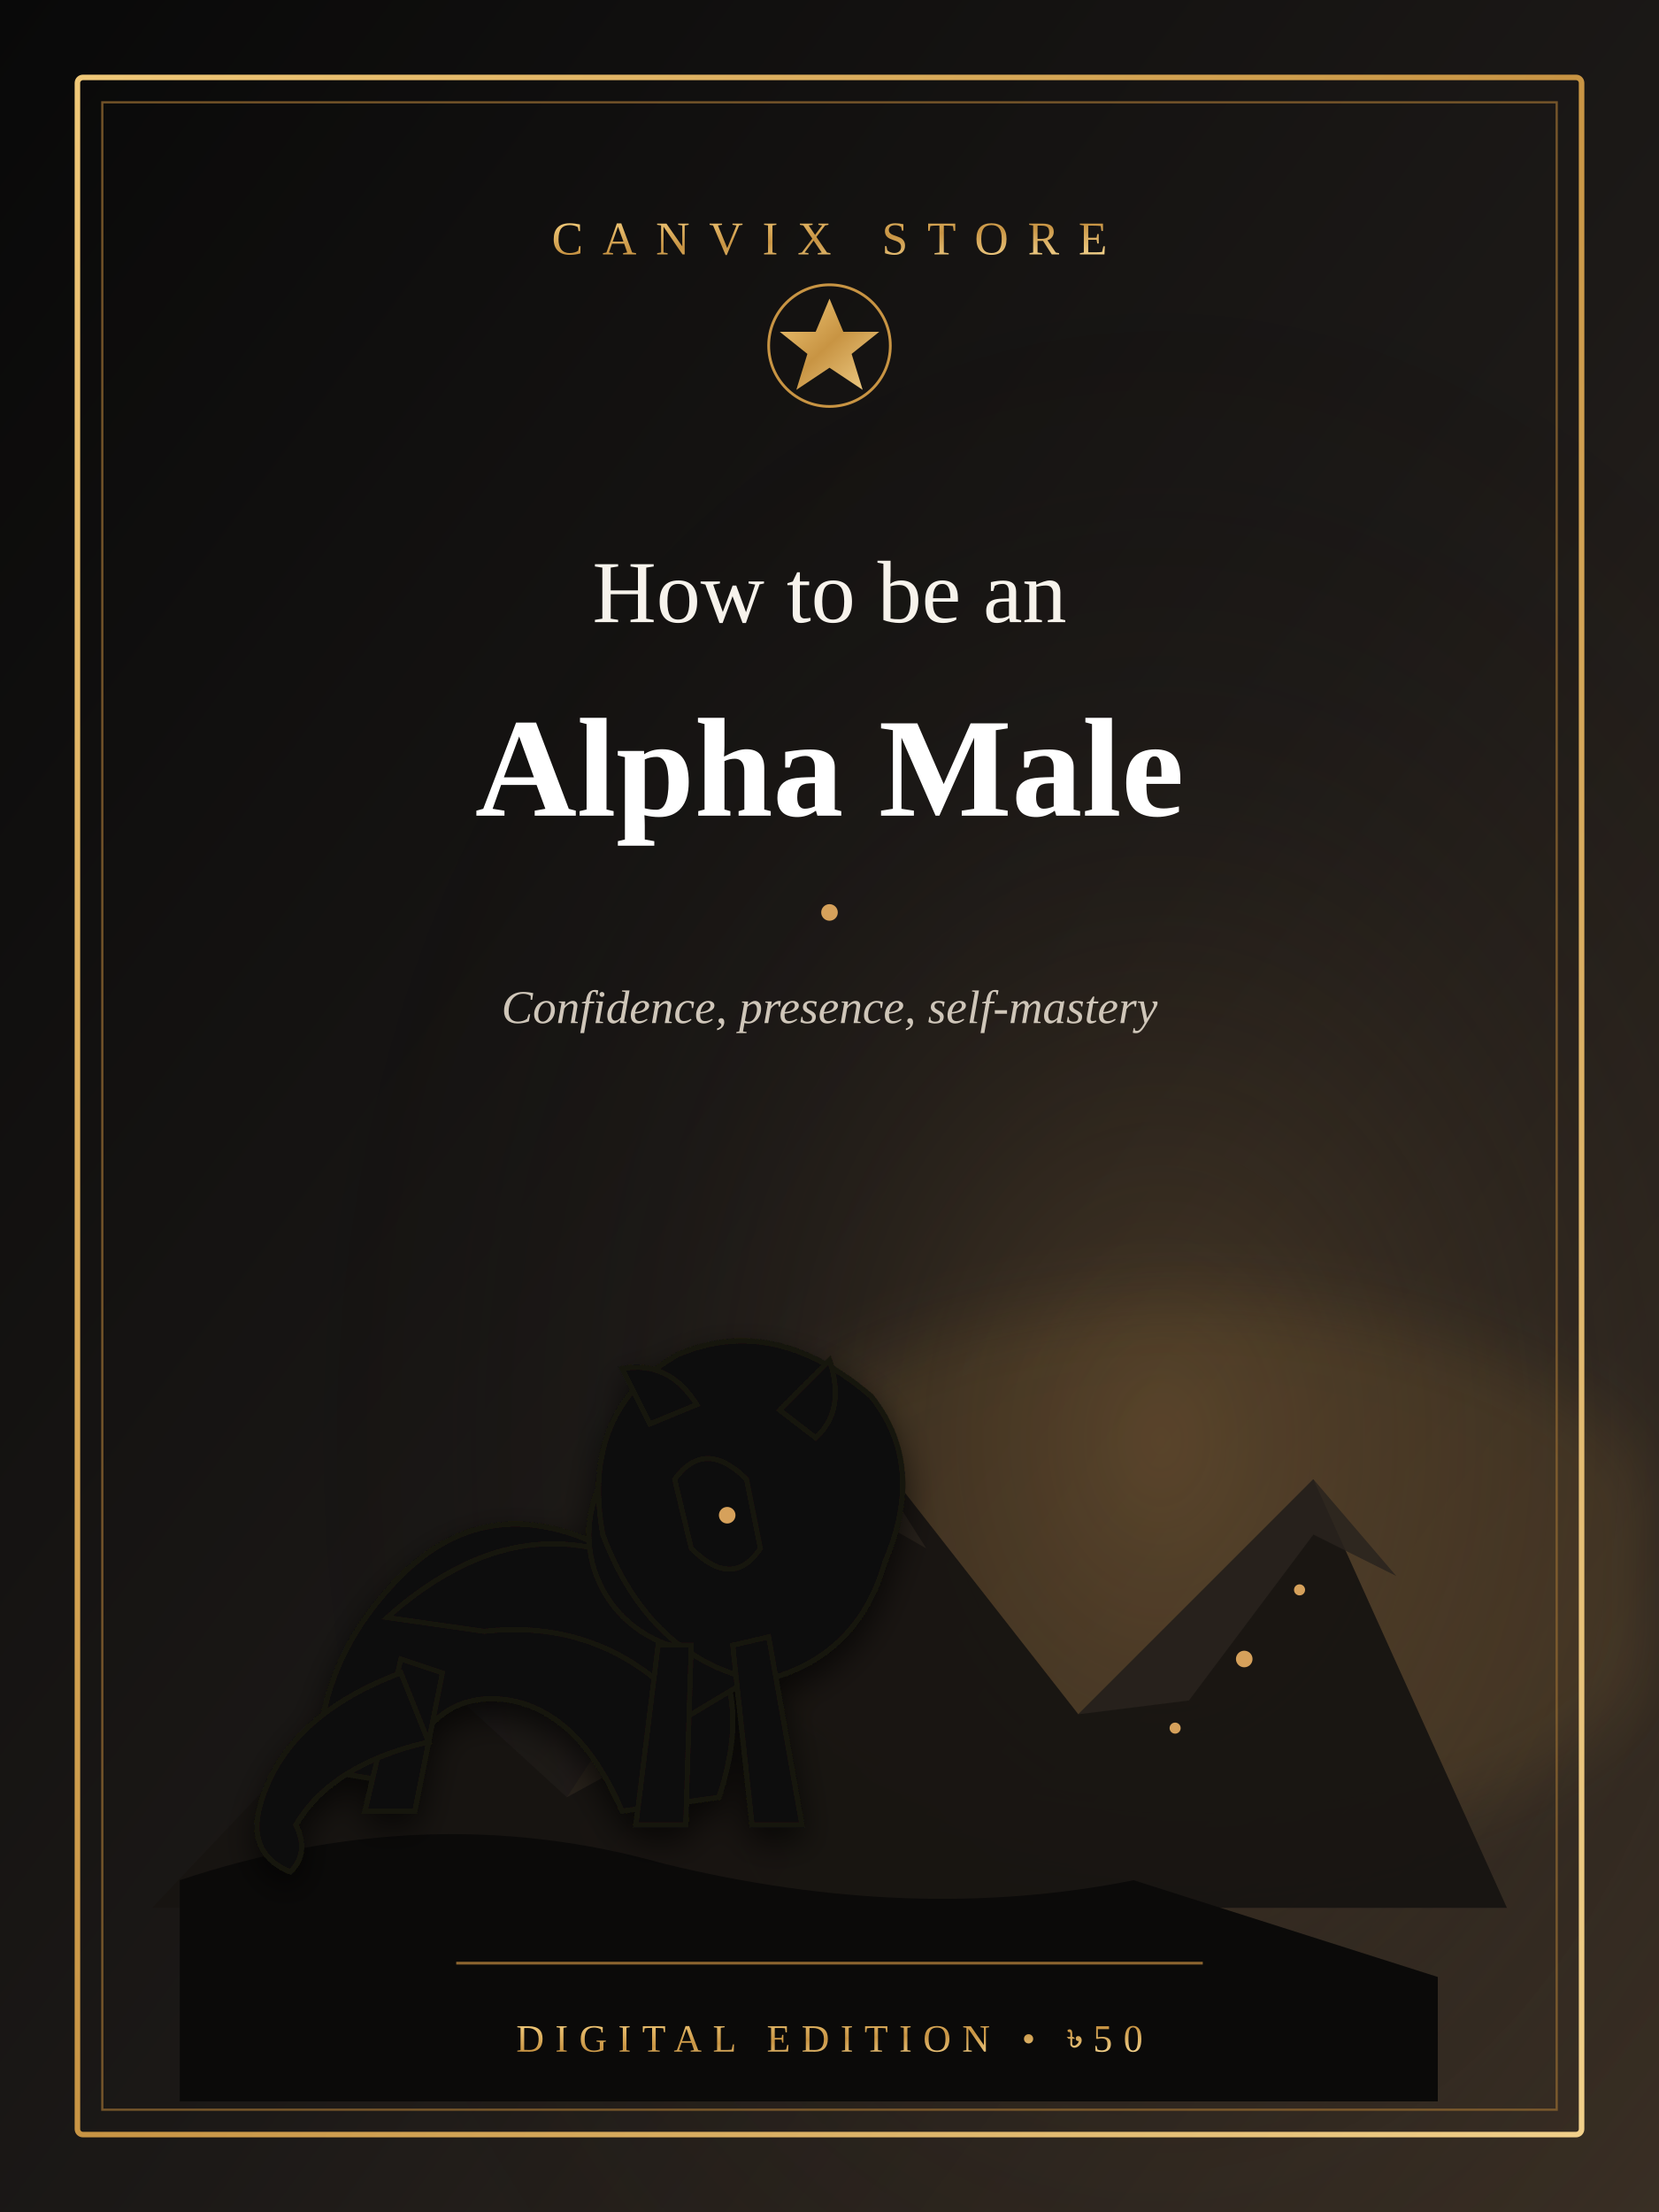
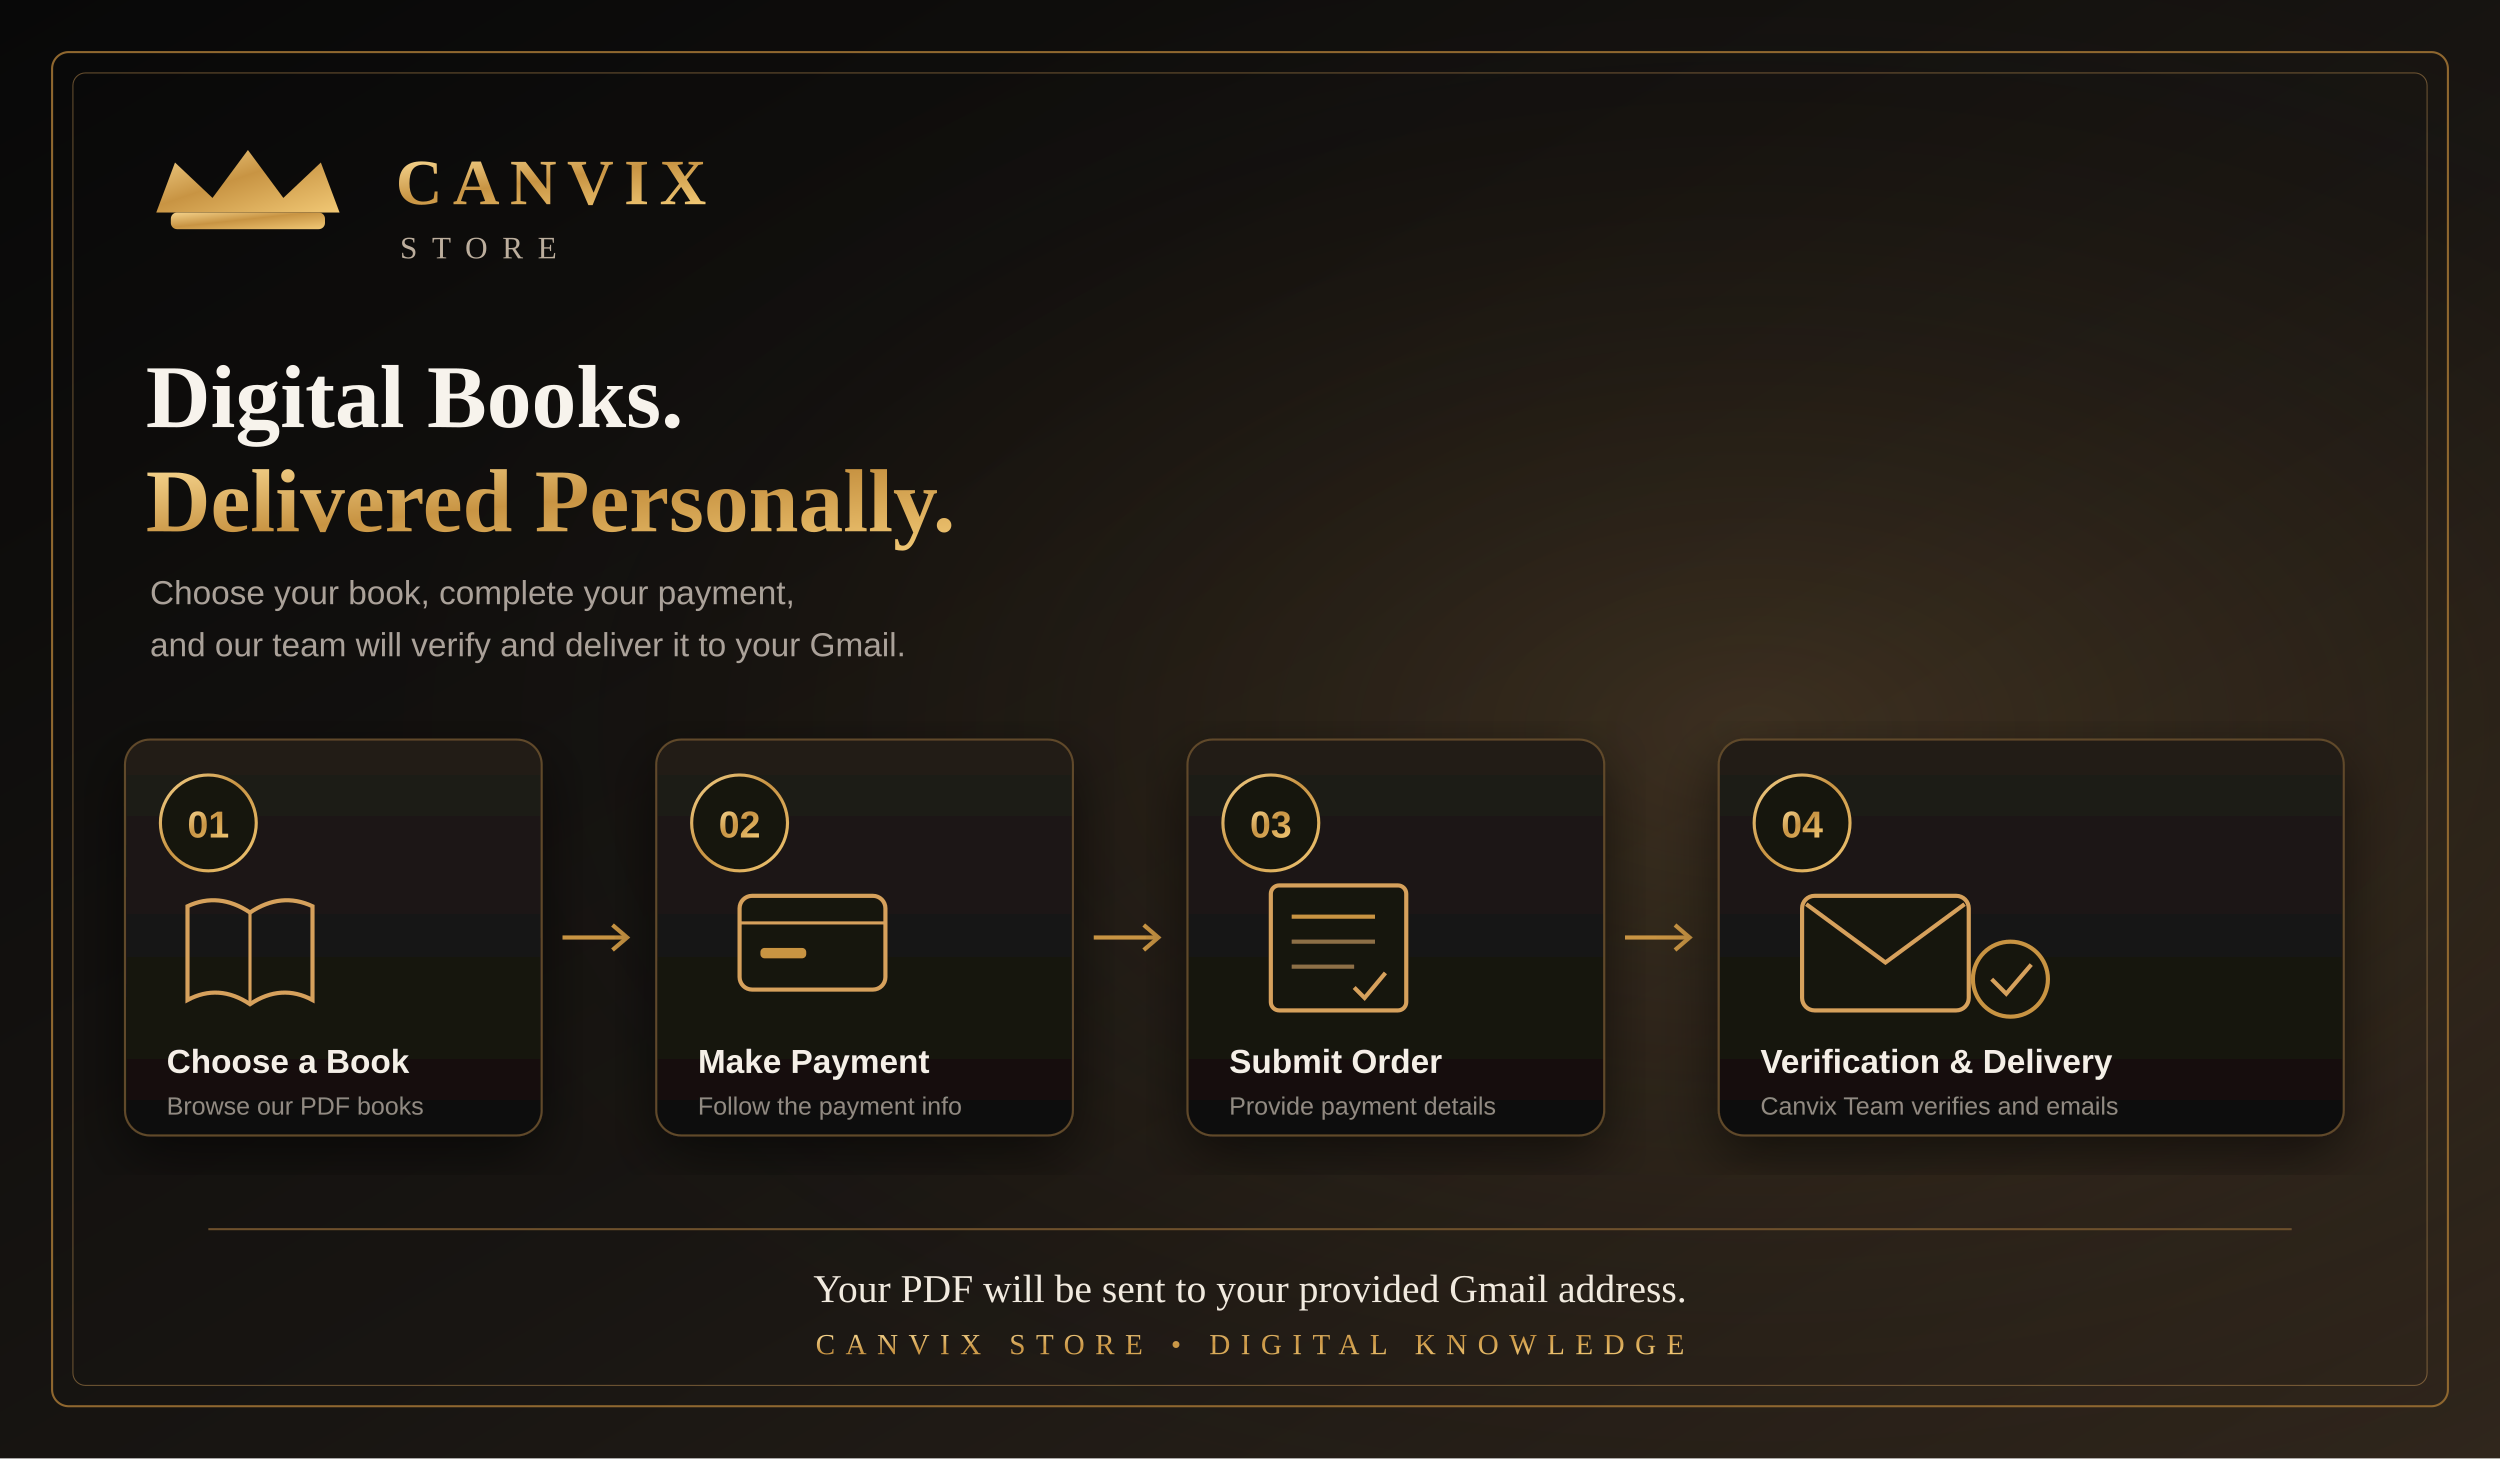
- <svg xmlns="http://www.w3.org/2000/svg" viewBox="0 0 600 800" role="img" aria-label="How to be an Alpha Male book cover">
+ <svg xmlns="http://www.w3.org/2000/svg" viewBox="0 0 1200 700" role="img" aria-label="Canvix Store digital PDF book purchasing process">
  <defs>
    <linearGradient id="bg" x1="0" y1="0" x2="1" y2="1">
-       <stop offset="0%" stop-color="#090909" />
-       <stop offset="55%" stop-color="#1c1917" />
-       <stop offset="100%" stop-color="#3b3025" />
+       <stop offset="0%" stop-color="#080808" />
+       <stop offset="55%" stop-color="#181512" />
+       <stop offset="100%" stop-color="#30261c" />
    </linearGradient>
-     <radialGradient id="glow" cx="70%" cy="65%" r="55%">
-       <stop offset="0%" stop-color="#8f6b3d" stop-opacity=".35" />
-       <stop offset="55%" stop-color="#33291f" stop-opacity=".12" />
+     <linearGradient id="gold" x1="0" y1="0" x2="1" y2="1">
+       <stop offset="0%" stop-color="#f4d28b" />
+       <stop offset="45%" stop-color="#c89443" />
+       <stop offset="100%" stop-color="#f1c875" />
+     </linearGradient>
+     <linearGradient id="card" x1="0" y1="0" x2="0" y2="1">
+       <stop offset="0%" stop-color="#211c17" />
+       <stop offset="100%" stop-color="#100f0d" />
+     </linearGradient>
+     <radialGradient id="glow" cx="70%" cy="50%" r="60%">
+       <stop offset="0%" stop-color="#d6a15b" stop-opacity=".18" />
+       <stop offset="60%" stop-color="#8c652f" stop-opacity=".05" />
      <stop offset="100%" stop-color="#000" stop-opacity="0" />
    </radialGradient>
-     <linearGradient id="gold" x1="0" y1="0" x2="1" y2="1">
-       <stop offset="0%" stop-color="#f0c878" />
-       <stop offset="50%" stop-color="#c89443" />
-       <stop offset="100%" stop-color="#f1d08a" />
-     </linearGradient>
    <filter id="shadow">
-       <feDropShadow dx="0" dy="5" stdDeviation="6" flood-color="#000000" flood-opacity=".65" />
-     </filter>
-     <filter id="softGlow">
-       <feGaussianBlur stdDeviation="12" />
+       <feDropShadow dx="0" dy="10" stdDeviation="14" flood-color="#000000" flood-opacity=".55" />
    </filter>
  </defs>
-   <rect width="600" height="800" fill="url(#bg)" />
-   <rect width="600" height="800" fill="url(#glow)" />
-   <ellipse cx="430" cy="570" rx="180" ry="100" fill="#c89443" opacity=".12" filter="url(#softGlow)" />
-   <rect x="28" y="28" width="544" height="744" rx="2" fill="none" stroke="url(#gold)" stroke-width="2" />
-   <rect x="37" y="37" width="526" height="726" fill="none" stroke="#8b642f" stroke-width=".8" opacity=".8" />
-   <text x="300" y="92" text-anchor="middle" fill="url(#gold)" font-family="Georgia, 'Times New Roman', serif" font-size="17" letter-spacing="7">
-     CANVIX STORE
+   <rect width="1200" height="700" fill="url(#bg)" />
+   <rect width="1200" height="700" fill="url(#glow)" />
+   <rect x="25" y="25" width="1150" height="650" rx="8" fill="none" stroke="#8f672f" stroke-width="1" />
+   <rect x="35" y="35" width="1130" height="630" rx="6" fill="none" stroke="#d6a15b" stroke-width=".5" opacity=".45" />
+   <g transform="translate(75 72)">
+     <path d="       M0 30       L9 6       L27 23       L44 0       L61 23       L79 6       L88 30       Z" fill="url(#gold)" />
+     <rect x="7" y="30" width="74" height="8" rx="3" fill="url(#gold)" />
+   </g>
+   <text x="190" y="98" fill="url(#gold)" font-family="Georgia, 'Times New Roman', serif" font-size="31" font-weight="bold" letter-spacing="5">
+     CANVIX
  </text>
-   <circle cx="300" cy="125" r="22" fill="none" stroke="#c89443" stroke-width="1" />
-   <path d="M300 108            L305 120            L318 120            L308 128            L312 141            L300 133            L288 141            L292 128            L282 120            L295 120 Z" fill="url(#gold)" />
-   <text x="300" y="225" text-anchor="middle" fill="#f7f3ec" font-family="Georgia, 'Times New Roman', serif" font-size="32">
-     How to be an
+   <text x="192" y="124" fill="#bcae9d" font-family="Georgia, 'Times New Roman', serif" font-size="15" letter-spacing="7">
+     STORE
  </text>
-   <text x="300" y="295" text-anchor="middle" fill="#ffffff" font-family="Georgia, 'Times New Roman', serif" font-size="51" font-weight="bold">
-     Alpha Male
+   <text x="70" y="205" fill="#f7f3ec" font-family="Georgia, 'Times New Roman', serif" font-size="43" font-weight="bold">
+     Digital Books.
  </text>
-   <line x1="210" y1="330" x2="390" y2="330" stroke="url(#gold)" stroke-width="1" />
-   <circle cx="300" cy="330" r="3" fill="#d6a15b" />
-   <text x="300" y="370" text-anchor="middle" fill="#cfc6b9" font-family="Georgia, 'Times New Roman', serif" font-size="17" font-style="italic">
-     Confidence, presence, self-mastery
+   <text x="70" y="255" fill="url(#gold)" font-family="Georgia, 'Times New Roman', serif" font-size="43" font-weight="bold">
+     Delivered Personally.
  </text>
-   <path d="M55 690            L145 595            L205 650            L300 505            L390 620            L475 535            L545 690 Z" fill="#171411" opacity=".95" />
-   <path d="M205 650            L300 505            L335 560            L300 540            L260 620 Z" fill="#2b241d" opacity=".8" />
-   <path d="M390 620            L475 535            L505 570            L475 555            L430 615 Z" fill="#29231d" opacity=".85" />
-   <path d="M65 680            Q155 650 240 674            Q330 696 410 680            L520 715            L520 760            L65 760 Z" fill="#0b0a09" />
-   <g fill="#0a0908" stroke="#17130f" stroke-width="2" filter="url(#shadow)">
-     <path d="M115 640              Q115 600 145 570              Q175 540 215 558              Q245 570 260 600              Q270 620 260 650              L225 655              Q210 620 185 615              Q155 610 145 645 Z" />
-     <path d="M140 585              Q185 545 230 565              Q255 575 275 605              L250 620              Q220 585 175 590 Z" />
-     <circle cx="255" cy="555" r="42" />
-     <path d="M218 555              Q210 510 245 490              Q280 475 315 505              Q335 530 320 565              Q310 600 275 608              Q235 600 218 555 Z" />
-     <path d="M244 535              Q255 520 270 535              L275 560              Q265 575 250 560 Z" />
-     <path d="M235 515              L225 495              Q242 492 252 508 Z" />
-     <path d="M282 510              L300 492              Q306 510 295 520 Z" />
-     <path d="M238 595              L250 595              L248 660              L230 660 Z" />
-     <path d="M265 595              L278 592              L290 660              L272 660 Z" />
-     <path d="M145 600              L160 605              L150 655              L132 655 Z" />
-     <path d="M145 605              Q105 620 95 650              Q88 670 105 677              Q112 670 107 660              Q120 638 155 630 Z" />
+   <text x="72" y="290" fill="#aaa199" font-family="Arial, sans-serif" font-size="16">
+     Choose your book, complete your payment,
+   </text>
+   <text x="72" y="315" fill="#aaa199" font-family="Arial, sans-serif" font-size="16">
+     and our team will verify and deliver it to your Gmail.
+   </text>
+   <g filter="url(#shadow)">
+     <rect x="60" y="355" width="200" height="190" rx="12" fill="url(#card)" stroke="#60482a" stroke-width="1" />
+     <circle cx="100" cy="395" r="23" fill="#17120d" stroke="url(#gold)" stroke-width="1.5" />
+     <text x="100" y="402" text-anchor="middle" fill="url(#gold)" font-family="Arial, sans-serif" font-size="18" font-weight="bold">
+       01
+     </text>
+     <path d="       M90 435       Q105 428 120 438       Q135 428 150 435       L150 480       Q135 472 120 482       Q105 472 90 480       Z" fill="none" stroke="#d6a15b" stroke-width="2" />
+     <line x1="120" y1="437" x2="120" y2="481" stroke="#d6a15b" stroke-width="1.5" />
+     <text x="80" y="515" fill="#f5efe7" font-family="Arial, sans-serif" font-size="16" font-weight="bold">
+       Choose a Book
+     </text>
+     <text x="80" y="535" fill="#918a82" font-family="Arial, sans-serif" font-size="12">
+       Browse our PDF books
+     </text>
  </g>
-   <circle cx="263" cy="548" r="3" fill="#d6a15b" />
-   <circle cx="450" cy="600" r="3" fill="#d6a15b" />
-   <circle cx="470" cy="575" r="2" fill="#d6a15b" />
-   <circle cx="425" cy="625" r="2" fill="#d6a15b" />
-   <line x1="165" y1="710" x2="435" y2="710" stroke="#8b642f" stroke-width="1" />
-   <text x="300" y="742" text-anchor="middle" fill="url(#gold)" font-family="Georgia, 'Times New Roman', serif" font-size="14" letter-spacing="4">
-     DIGITAL EDITION • ৳50
+   <path d="     M270 450     L300 450" stroke="#c89443" stroke-width="2" />
+   <path d="     M294 444     L301 450     L294 456" fill="none" stroke="#c89443" stroke-width="2" />
+   <g filter="url(#shadow)">
+     <rect x="315" y="355" width="200" height="190" rx="12" fill="url(#card)" stroke="#60482a" stroke-width="1" />
+     <circle cx="355" cy="395" r="23" fill="#17120d" stroke="url(#gold)" stroke-width="1.5" />
+     <text x="355" y="402" text-anchor="middle" fill="url(#gold)" font-family="Arial, sans-serif" font-size="18" font-weight="bold">
+       02
+     </text>
+     <rect x="355" y="430" width="70" height="45" rx="6" fill="#17120d" stroke="#d6a15b" stroke-width="2" />
+     <line x1="355" y1="443" x2="425" y2="443" stroke="#d6a15b" stroke-width="1.5" />
+     <rect x="365" y="455" width="22" height="5" rx="2" fill="#c89443" />
+     <text x="335" y="515" fill="#f5efe7" font-family="Arial, sans-serif" font-size="16" font-weight="bold">
+       Make Payment
+     </text>
+     <text x="335" y="535" fill="#918a82" font-family="Arial, sans-serif" font-size="12">
+       Follow the payment info
+     </text>
+   </g>
+   <path d="     M525 450     L555 450" stroke="#c89443" stroke-width="2" />
+   <path d="     M549 444     L556 450     L549 456" fill="none" stroke="#c89443" stroke-width="2" />
+   <g filter="url(#shadow)">
+     <rect x="570" y="355" width="200" height="190" rx="12" fill="url(#card)" stroke="#60482a" stroke-width="1" />
+     <circle cx="610" cy="395" r="23" fill="#17120d" stroke="url(#gold)" stroke-width="1.5" />
+     <text x="610" y="402" text-anchor="middle" fill="url(#gold)" font-family="Arial, sans-serif" font-size="18" font-weight="bold">
+       03
+     </text>
+     <rect x="610" y="425" width="65" height="60" rx="4" fill="#17120d" stroke="#d6a15b" stroke-width="2" />
+     <line x1="620" y1="440" x2="660" y2="440" stroke="#c89443" stroke-width="2" />
+     <line x1="620" y1="452" x2="660" y2="452" stroke="#8d7047" stroke-width="2" />
+     <line x1="620" y1="464" x2="650" y2="464" stroke="#8d7047" stroke-width="2" />
+     <path d="       M650 474       L655 479       L665 467" fill="none" stroke="#d6a15b" stroke-width="2" />
+     <text x="590" y="515" fill="#f5efe7" font-family="Arial, sans-serif" font-size="16" font-weight="bold">
+       Submit Order
+     </text>
+     <text x="590" y="535" fill="#918a82" font-family="Arial, sans-serif" font-size="12">
+       Provide payment details
+     </text>
+   </g>
+   <path d="     M780 450     L810 450" stroke="#c89443" stroke-width="2" />
+   <path d="     M804 444     L811 450     L804 456" fill="none" stroke="#c89443" stroke-width="2" />
+   <g filter="url(#shadow)">
+     <rect x="825" y="355" width="300" height="190" rx="12" fill="url(#card)" stroke="#60482a" stroke-width="1" />
+     <circle cx="865" cy="395" r="23" fill="#17120d" stroke="url(#gold)" stroke-width="1.5" />
+     <text x="865" y="402" text-anchor="middle" fill="url(#gold)" font-family="Arial, sans-serif" font-size="18" font-weight="bold">
+       04
+     </text>
+     <rect x="865" y="430" width="80" height="55" rx="6" fill="#17120d" stroke="#d6a15b" stroke-width="2" />
+     <path d="       M867 434       L905 462       L943 434" fill="none" stroke="#d6a15b" stroke-width="2" />
+     <circle cx="965" cy="470" r="18" fill="#17120d" stroke="#c89443" stroke-width="2" />
+     <path d="       M956 470       L963 477       L975 463" fill="none" stroke="#d6a15b" stroke-width="2" />
+     <text x="845" y="515" fill="#f5efe7" font-family="Arial, sans-serif" font-size="16" font-weight="bold">
+       Verification &amp; Delivery
+     </text>
+     <text x="845" y="535" fill="#918a82" font-family="Arial, sans-serif" font-size="12">
+       Canvix Team verifies and emails
+     </text>
+   </g>
+   <line x1="100" y1="590" x2="1100" y2="590" stroke="#6d502c" stroke-width="1" />
+   <text x="600" y="625" text-anchor="middle" fill="#f1eadf" font-family="Georgia, 'Times New Roman', serif" font-size="19">
+     Your PDF will be sent to your provided Gmail address.
+   </text>
+   <text x="600" y="650" text-anchor="middle" fill="url(#gold)" font-family="Georgia, 'Times New Roman', serif" font-size="14" letter-spacing="5">
+     CANVIX STORE • DIGITAL KNOWLEDGE
  </text>
</svg>
